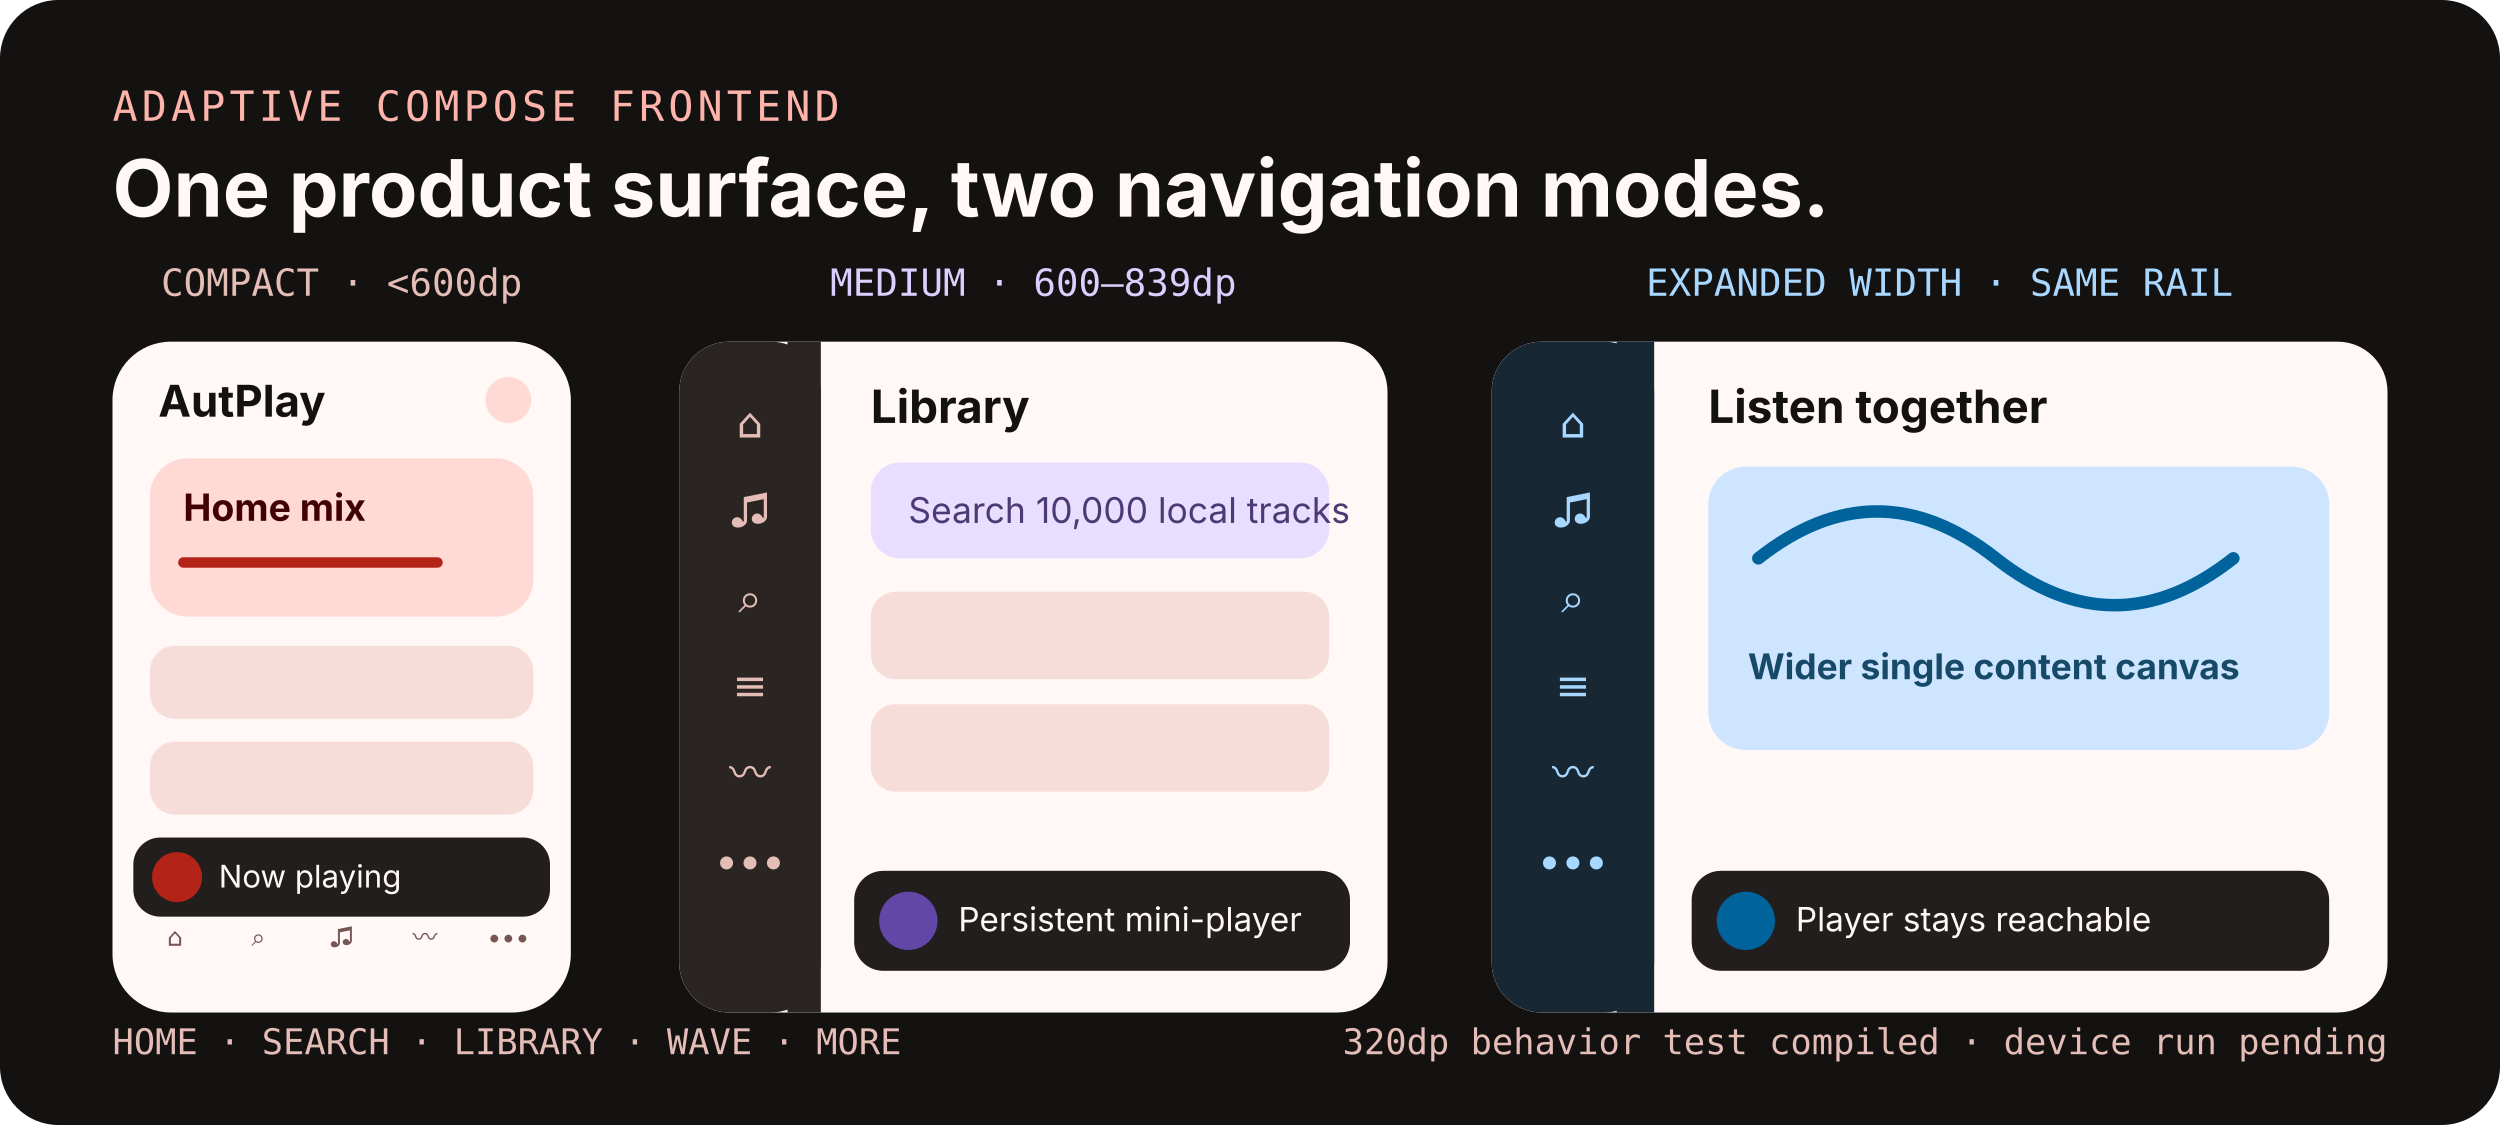
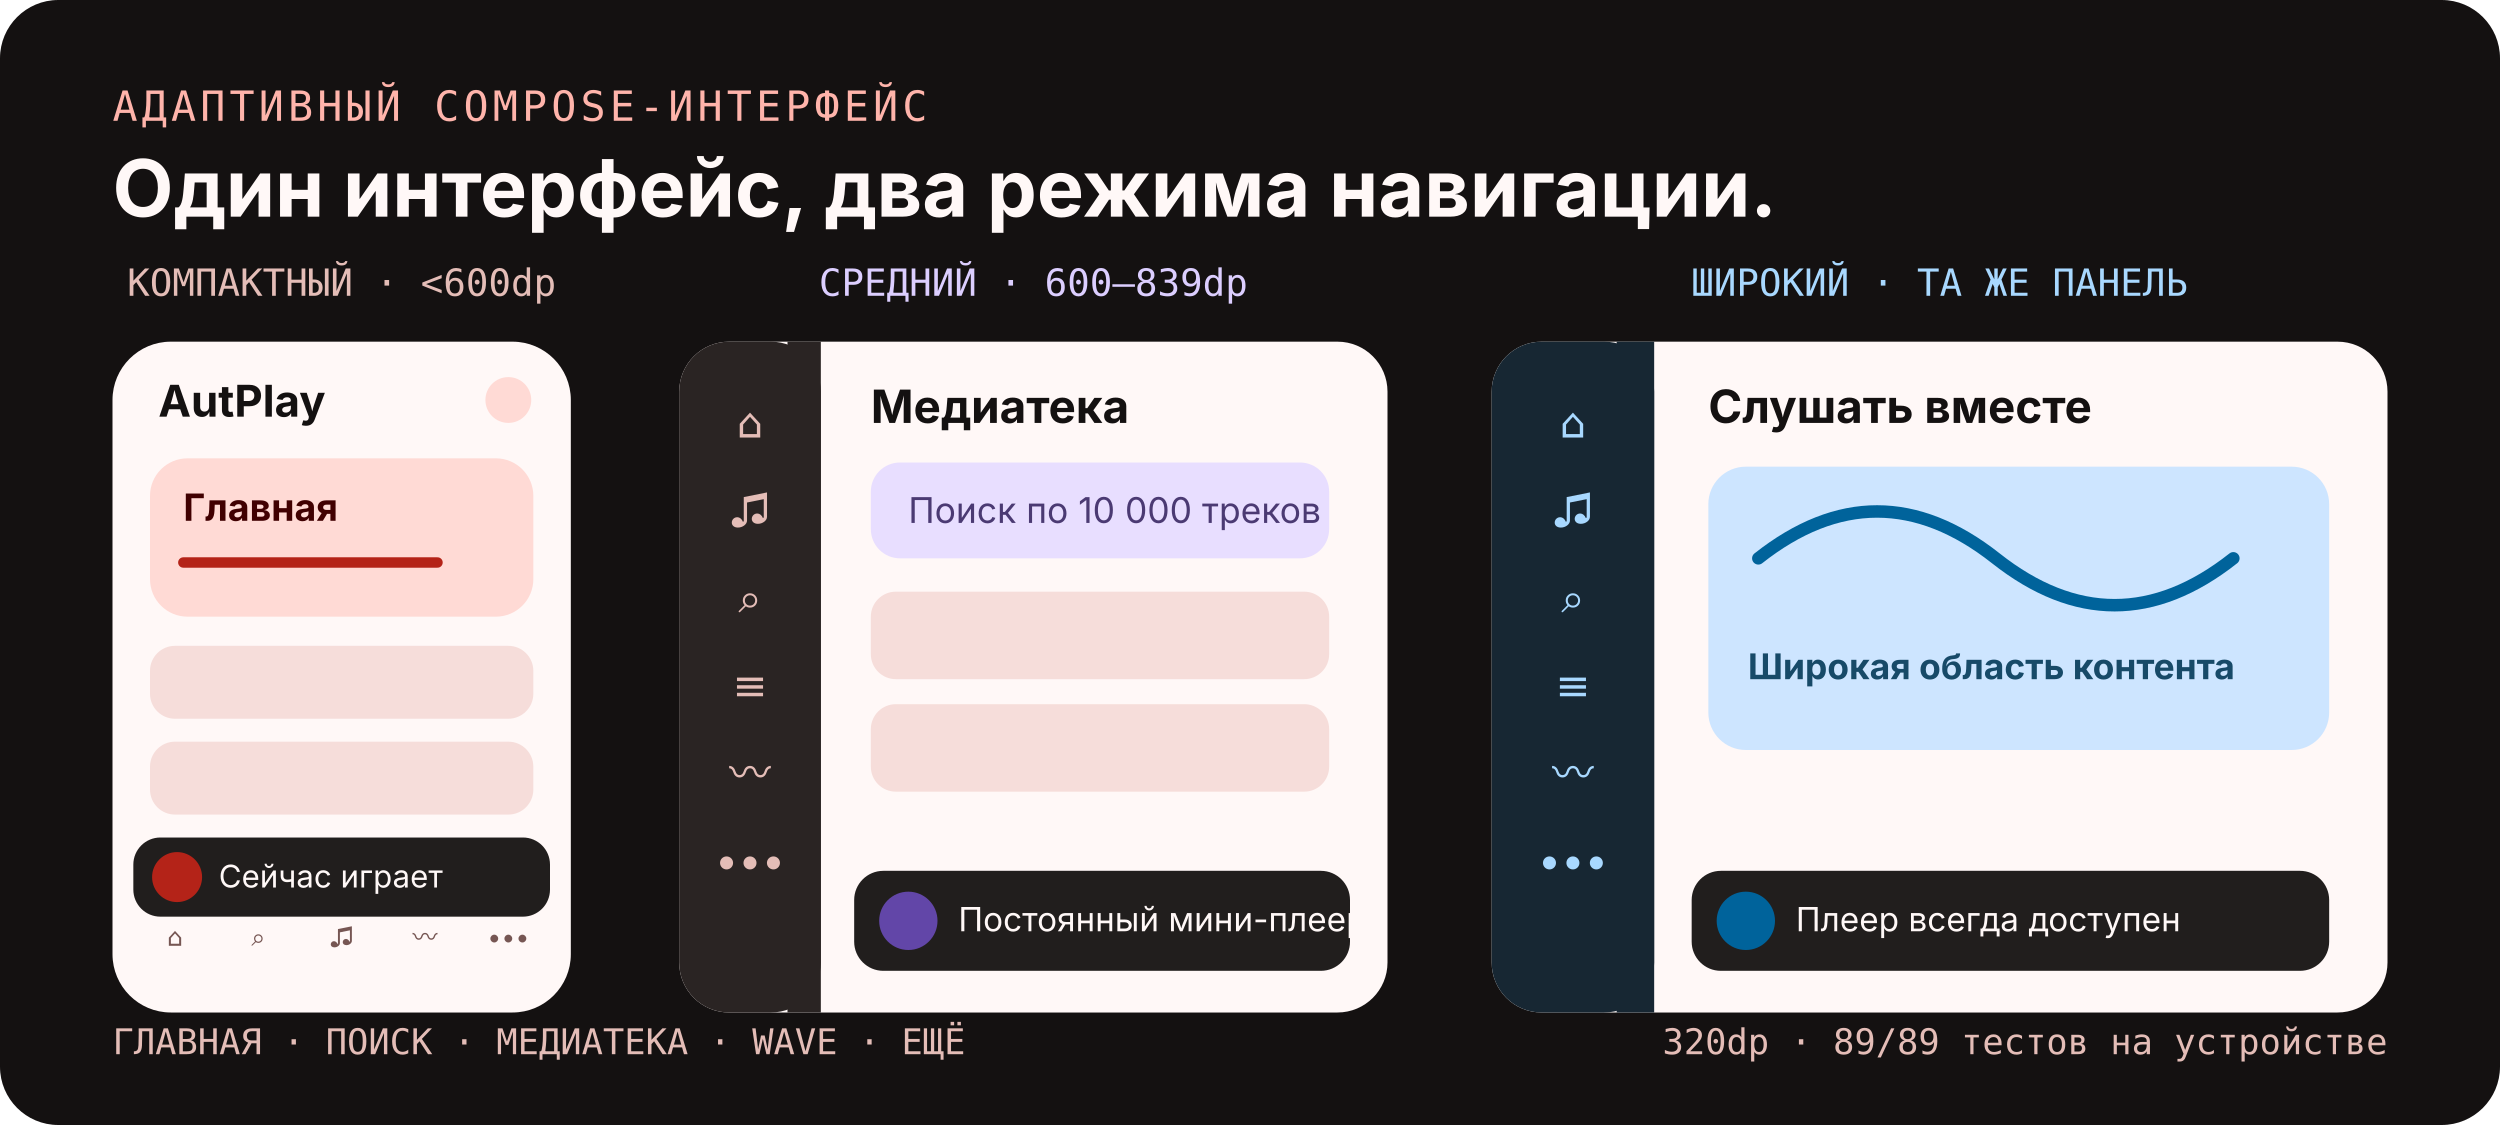
<svg xmlns="http://www.w3.org/2000/svg" width="1200" height="540" viewBox="0 0 1200 540" role="img" aria-labelledby="title desc">
  <rect width="1200" height="540" rx="28" fill="#141111" />
  <g font-family="-apple-system, BlinkMacSystemFont, 'Segoe UI', sans-serif">
-     <text x="54" y="58" fill="#FFB4AB" font-size="20" font-family="ui-monospace, SFMono-Regular, Menlo, monospace" letter-spacing="2">ADAPTIVE COMPOSE FRONTEND</text>
-     <text x="54" y="104" fill="#FFF8F7" font-size="38" font-weight="750">One product surface, two navigation modes.</text>
+     <text x="54" y="58" fill="#FFB4AB" font-size="20" font-family="ui-monospace, SFMono-Regular, Menlo, monospace" letter-spacing="2">АДАПТИВНЫЙ COMPOSE-ИНТЕРФЕЙС</text>
+     <text x="54" y="104" fill="#FFF8F7" font-size="38" font-weight="750">Один интерфейс, два режима навигации.</text>
    <g transform="translate(54 142)">
-       <text x="110" y="0" text-anchor="middle" fill="#E4BDB7" font-size="18" font-family="ui-monospace, SFMono-Regular, Menlo, monospace">COMPACT · &lt;600dp</text>
+       <text x="110" y="0" text-anchor="middle" fill="#E4BDB7" font-size="18" font-family="ui-monospace, SFMono-Regular, Menlo, monospace">КОМПАКТНЫЙ · &lt;600dp</text>
      <rect x="0" y="22" width="220" height="322" rx="28" fill="#FFF8F7" />
      <text x="22" y="58" fill="#141111" font-size="21" font-weight="750">AutPlay</text>
      <circle cx="190" cy="50" r="11" fill="#FFDAD5" />
      <rect x="18" y="78" width="184" height="76" rx="18" fill="#FFDAD5" />
-       <text x="34" y="108" fill="#410001" font-size="18" font-weight="700">Home mix</text>
+       <text x="34" y="108" fill="#410001" font-size="18" font-weight="700">Главная</text>
      <path d="M34 128H156" stroke="#B42318" stroke-width="5" stroke-linecap="round" />
      <rect x="18" y="168" width="184" height="35" rx="12" fill="#F6DDDA" />
      <rect x="18" y="214" width="184" height="35" rx="12" fill="#F6DDDA" />
      <rect x="10" y="260" width="200" height="38" rx="13" fill="#211E1D" />
      <circle cx="31" cy="279" r="12" fill="#B42318" />
-       <text x="51" y="284" fill="#FFF8F7" font-size="15">Now playing</text>
+       <text x="51" y="284" fill="#FFF8F7" font-size="15">Сейчас играет</text>
      <g transform="translate(18 312)" fill="#765653" font-size="12" text-anchor="middle">
        <text x="12" y="0">⌂</text>
        <text x="52" y="0">⌕</text>
        <text x="92" y="0">♫</text>
        <text x="132" y="0">〰</text>
        <text x="172" y="0">•••</text>
      </g>
    </g>
    <g transform="translate(326 142)">
-       <text x="170" y="0" text-anchor="middle" fill="#DCCEFF" font-size="18" font-family="ui-monospace, SFMono-Regular, Menlo, monospace">MEDIUM · 600–839dp</text>
+       <text x="170" y="0" text-anchor="middle" fill="#DCCEFF" font-size="18" font-family="ui-monospace, SFMono-Regular, Menlo, monospace">СРЕДНИЙ · 600–839dp</text>
      <rect x="0" y="22" width="340" height="322" rx="24" fill="#FFF8F7" />
      <rect x="0" y="22" width="68" height="322" rx="24" fill="#2A2423" />
      <rect x="52" y="22" width="16" height="322" fill="#2A2423" />
      <g fill="#E4BDB7" font-size="20" text-anchor="middle">
        <text x="34" y="68">⌂</text>
        <text x="34" y="110">♫</text>
        <text x="34" y="152">⌕</text>
        <text x="34" y="194">≡</text>
        <text x="34" y="236">〰</text>
        <text x="34" y="278">•••</text>
      </g>
-       <text x="92" y="61" fill="#141111" font-size="22" font-weight="750">Library</text>
+       <text x="92" y="61" fill="#141111" font-size="22" font-weight="750">Медиатека</text>
      <rect x="92" y="80" width="220" height="46" rx="14" fill="#E8DEFF" />
-       <text x="110" y="109" fill="#4B3A73" font-size="17">Search 10,000 local tracks</text>
+       <text x="110" y="109" fill="#4B3A73" font-size="17">Поиск по 10 000 треков</text>
      <rect x="92" y="142" width="220" height="42" rx="12" fill="#F6DDDA" />
      <rect x="92" y="196" width="220" height="42" rx="12" fill="#F6DDDA" />
      <rect x="84" y="276" width="238" height="48" rx="14" fill="#211E1D" />
      <circle cx="110" cy="300" r="14" fill="#6246A8" />
-       <text x="134" y="305" fill="#FFF8F7" font-size="16">Persistent mini-player</text>
+       <text x="134" y="305" fill="#FFF8F7" font-size="16">Постоянный мини-плеер</text>
    </g>
    <g transform="translate(716 142)">
-       <text x="215" y="0" text-anchor="middle" fill="#A8D8FF" font-size="18" font-family="ui-monospace, SFMono-Regular, Menlo, monospace">EXPANDED WIDTH · SAME RAIL</text>
+       <text x="215" y="0" text-anchor="middle" fill="#A8D8FF" font-size="18" font-family="ui-monospace, SFMono-Regular, Menlo, monospace">ШИРОКИЙ · ТА ЖЕ ПАНЕЛЬ</text>
      <rect x="0" y="22" width="430" height="322" rx="24" fill="#FFF8F7" />
      <rect x="0" y="22" width="78" height="322" rx="24" fill="#172733" />
      <rect x="60" y="22" width="18" height="322" fill="#172733" />
      <g fill="#A8D8FF" font-size="20" text-anchor="middle">
        <text x="39" y="68">⌂</text>
        <text x="39" y="110">♫</text>
        <text x="39" y="152">⌕</text>
        <text x="39" y="194">≡</text>
        <text x="39" y="236">〰</text>
        <text x="39" y="278">•••</text>
      </g>
-       <text x="104" y="61" fill="#141111" font-size="22" font-weight="750">Listen together</text>
+       <text x="104" y="61" fill="#141111" font-size="22" font-weight="750">Слушать вместе</text>
      <rect x="104" y="82" width="298" height="136" rx="18" fill="#CDE5FF" />
      <path d="M128 126C166 96 204 96 242 126C280 156 318 156 356 126" fill="none" stroke="#00639B" stroke-width="6" stroke-linecap="round" />
-       <text x="123" y="184" fill="#174A68" font-size="17" font-weight="700">Wider single content canvas</text>
+       <text x="123" y="184" fill="#174A68" font-size="17" font-weight="700">Широкая область контента</text>
      <rect x="96" y="276" width="306" height="48" rx="14" fill="#211E1D" />
      <circle cx="122" cy="300" r="14" fill="#00639B" />
-       <text x="146" y="305" fill="#FFF8F7" font-size="16">Player stays reachable</text>
+       <text x="146" y="305" fill="#FFF8F7" font-size="16">Плеер всегда доступен</text>
    </g>
    <g transform="translate(54 506)" font-family="ui-monospace, SFMono-Regular, Menlo, monospace" font-size="17" fill="#E4BDB7">
-       <text x="0" y="0">HOME · SEARCH · LIBRARY · WAVE · MORE</text>
-       <text x="1092" y="0" text-anchor="end">320dp behavior test compiled · device run pending</text>
+       <text x="0" y="0">ГЛАВНАЯ · ПОИСК · МЕДИАТЕКА · WAVE · ЕЩЁ</text>
+       <text x="1092" y="0" text-anchor="end">320dp · 89/89 тестов на устройстве</text>
    </g>
  </g>
</svg>
